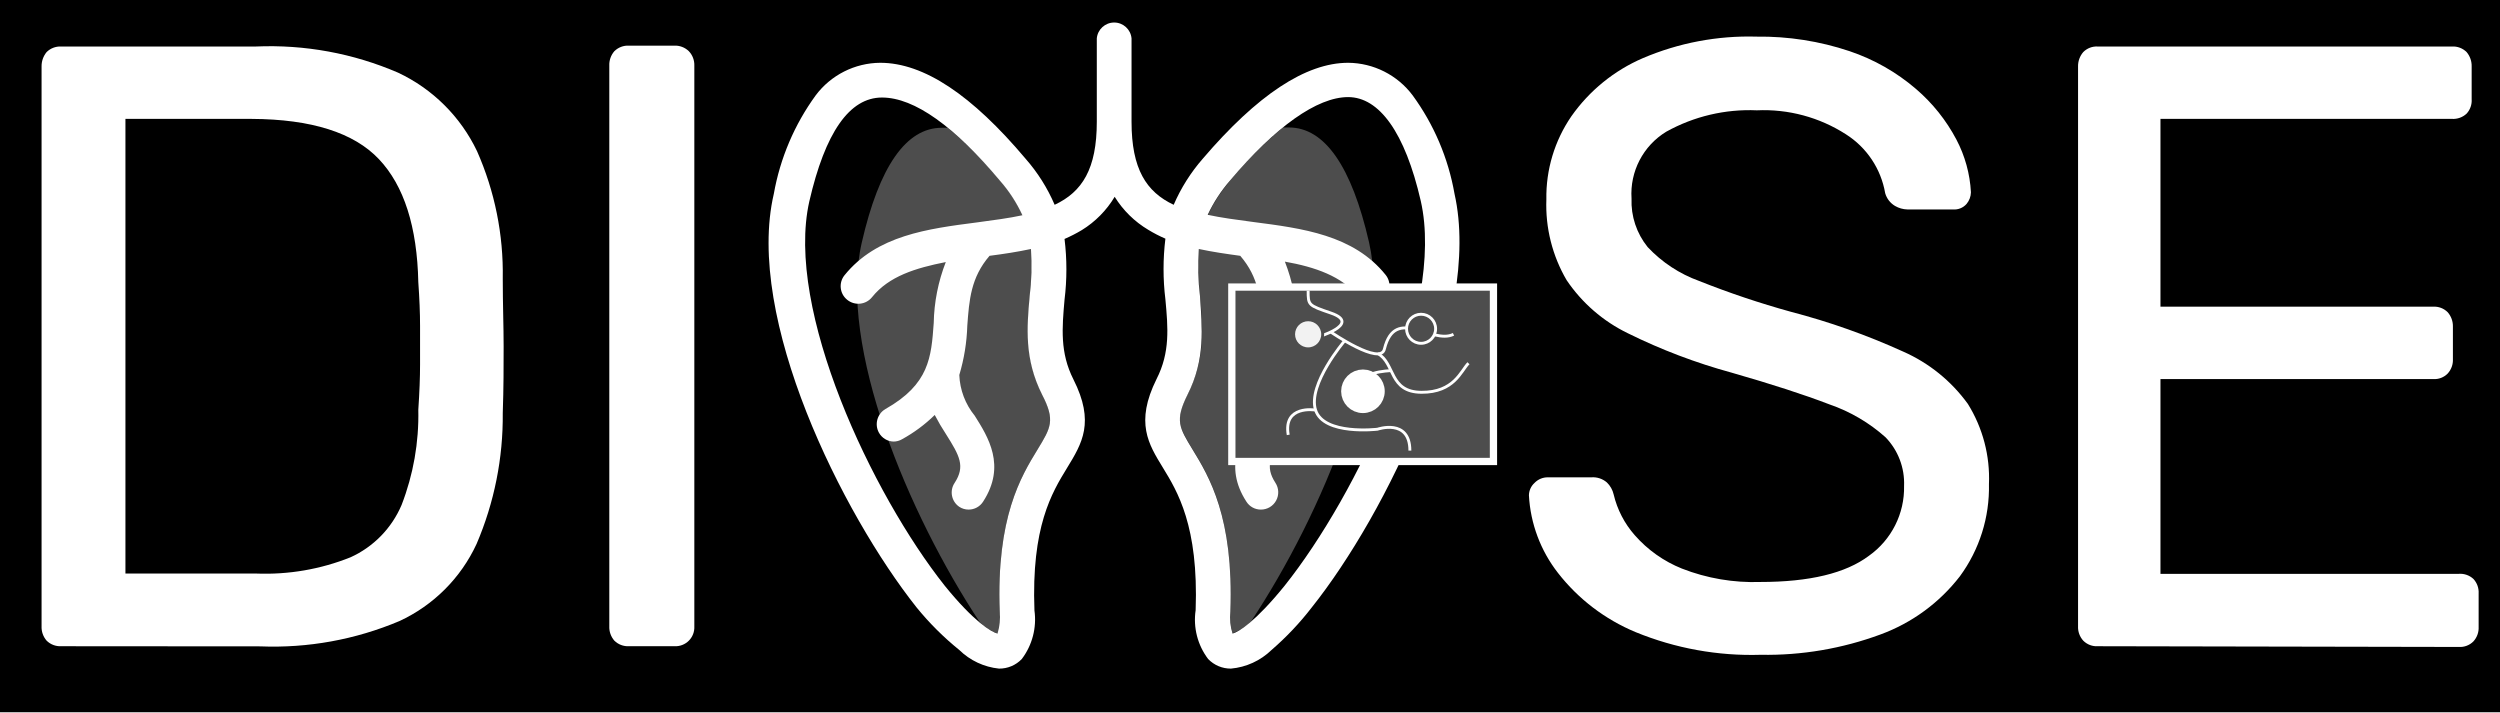
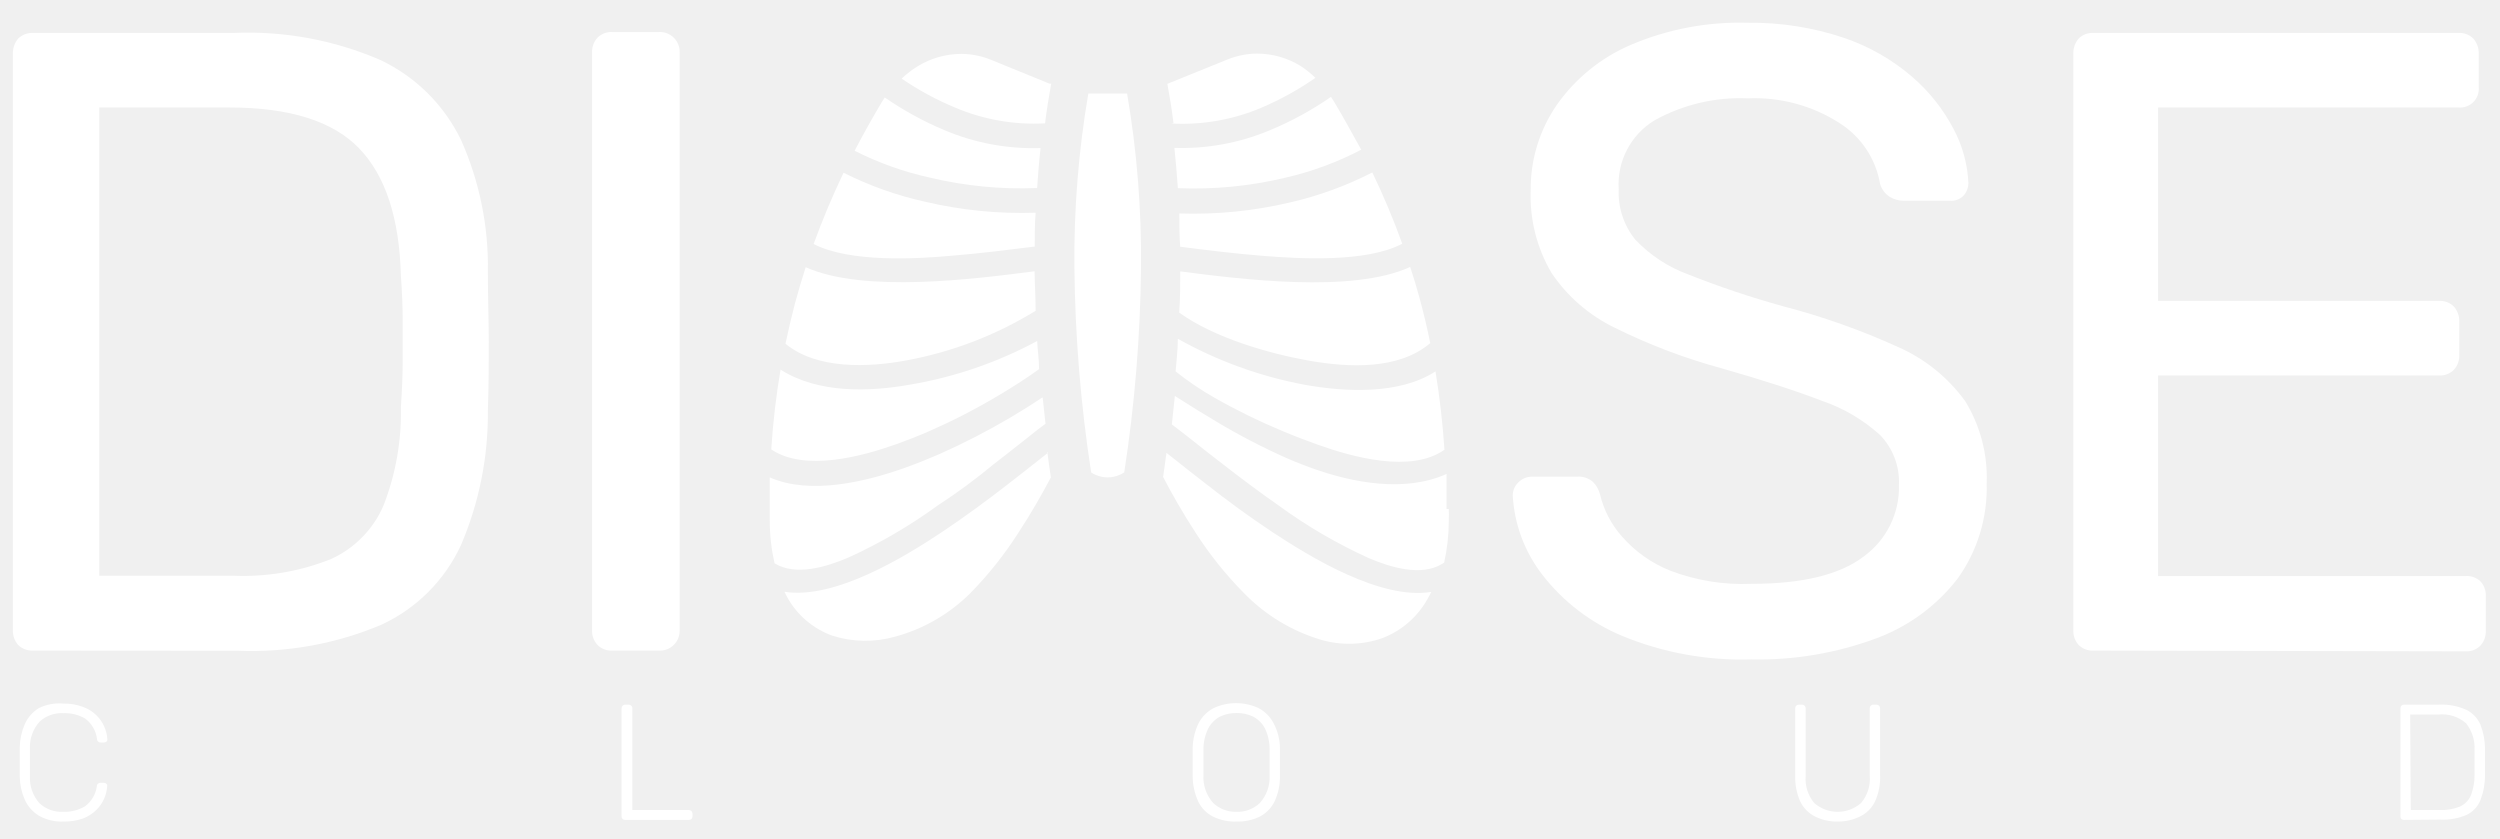
- <svg xmlns="http://www.w3.org/2000/svg" id="Layer_1" data-name="Layer 1" viewBox="0 0 172 49">
+ <svg xmlns="http://www.w3.org/2000/svg" id="Layer_1" data-name="Layer 1" width="167" height="56" viewBox="0 0 167 56">
  <defs>
-     <style>.cls-1,.cls-6{fill:#fff;}.cls-2,.cls-5{fill:#4d4d4d;}.cls-3{fill:none;}.cls-3,.cls-5,.cls-6{stroke:#fff;}.cls-3,.cls-4,.cls-5,.cls-6{stroke-miterlimit:10;}.cls-3,.cls-4,.cls-5{stroke-width:0.2px;}.cls-4{fill:#f2f2f2;stroke:#4d4d4d;}</style>
+     <style>
+       .cls-1 {
+         fill: #fff;
+       }
+     </style>
  </defs>
-   <rect x="-2" y="-2" width="174" height="51" />
-   <path class="cls-1" d="M4.21,44.46a1.33,1.33,0,0,1-1-.38,1.42,1.42,0,0,1-.35-1V4.58a1.52,1.52,0,0,1,.35-1,1.33,1.33,0,0,1,1-.38H17.6A22.26,22.26,0,0,1,27.39,5a11.39,11.39,0,0,1,5.43,5.4,20.75,20.75,0,0,1,1.77,8.76c0,1.77.06,3.32.06,4.66s0,2.87-.06,4.6a22.32,22.32,0,0,1-1.8,9,10.88,10.88,0,0,1-5.31,5.31,22.32,22.32,0,0,1-9.58,1.74Zm4.42-5h9a15.77,15.77,0,0,0,6.49-1.12,6.93,6.93,0,0,0,3.51-3.6,17.1,17.1,0,0,0,1.15-6.55c.08-1.18.12-2.22.12-3.1V22.42q0-1.32-.12-3-.12-5.73-2.71-8.47T17.31,8.18H8.63Z" />
-   <path class="cls-1" d="M43.27,44.46a1.33,1.33,0,0,1-1-.38,1.42,1.42,0,0,1-.35-1V4.52a1.43,1.43,0,0,1,.35-1,1.33,1.33,0,0,1,1-.38h3.12a1.35,1.35,0,0,1,1,.38,1.37,1.37,0,0,1,.38,1V43.1a1.3,1.3,0,0,1-1.36,1.36Z" />
-   <path class="cls-1" d="M121.14,45.05a21,21,0,0,1-8.61-1.56,13.18,13.18,0,0,1-5.34-4.07,9.5,9.5,0,0,1-2-5.34,1.18,1.18,0,0,1,.39-.86,1.25,1.25,0,0,1,.91-.38h3a1.46,1.46,0,0,1,1.06.35,1.65,1.65,0,0,1,.47.83,6.51,6.51,0,0,0,1.45,2.8,8.54,8.54,0,0,0,3.25,2.3,13.53,13.53,0,0,0,5.39.92c3.39,0,5.87-.6,7.47-1.8A5.74,5.74,0,0,0,131,33.43a4.55,4.55,0,0,0-1.27-3.34,11.31,11.31,0,0,0-3.87-2.27q-2.6-1-6.72-2.18A39.65,39.65,0,0,1,112,22.93a10.73,10.73,0,0,1-4.22-3.66,10.24,10.24,0,0,1-1.39-5.55A9.8,9.8,0,0,1,108.11,8a11.65,11.65,0,0,1,4.92-4,18.56,18.56,0,0,1,7.82-1.48,19.36,19.36,0,0,1,6.4,1,13.74,13.74,0,0,1,4.57,2.6,11.88,11.88,0,0,1,2.78,3.48,8.79,8.79,0,0,1,1,3.63,1.29,1.29,0,0,1-.3.8,1.12,1.12,0,0,1-.94.38h-3.13a1.77,1.77,0,0,1-.85-.24,1.5,1.5,0,0,1-.68-.88A6,6,0,0,0,127,9.24a10.45,10.45,0,0,0-6.13-1.65,11.77,11.77,0,0,0-6.23,1.47,5,5,0,0,0-2.39,4.6A5,5,0,0,0,113.36,17a9.1,9.1,0,0,0,3.54,2.33,61,61,0,0,0,6.31,2.12,47.79,47.79,0,0,1,7.73,2.74,10.94,10.94,0,0,1,4.45,3.6,9.68,9.68,0,0,1,1.45,5.52,10.33,10.33,0,0,1-2,6.34,12.22,12.22,0,0,1-5.46,4A22.6,22.6,0,0,1,121.14,45.05Z" />
-   <path class="cls-1" d="M144.33,44.46a1.3,1.3,0,0,1-1-.38,1.38,1.38,0,0,1-.36-1V4.58a1.48,1.48,0,0,1,.36-1,1.3,1.3,0,0,1,1-.38H168.7a1.32,1.32,0,0,1,1,.38,1.47,1.47,0,0,1,.35,1V6.82a1.33,1.33,0,0,1-.35,1,1.35,1.35,0,0,1-1,.36H148.64V21.1H167.4a1.3,1.3,0,0,1,1,.38,1.45,1.45,0,0,1,.36,1V24.7a1.37,1.37,0,0,1-.36,1,1.27,1.27,0,0,1-1,.38H148.64v13.4h20.53a1.33,1.33,0,0,1,1,.35,1.35,1.35,0,0,1,.36,1v2.3a1.38,1.38,0,0,1-.36,1,1.3,1.3,0,0,1-1,.38Z" />
-   <path class="cls-2" d="M94.19,16.67c-1.2-5.24-3.06-7.9-5.51-7.9l-.41,0a27.49,27.49,0,0,0-3.65,3.67c-2.5,3-2.3,5.26-2.06,7.92.19,2.13.39,4.32-.86,6.78-.88,1.76-.57,2.26.35,3.77,1.13,1.85,2.84,4.65,2.6,11.14a3.67,3.67,0,0,0,.15,1.52,3.68,3.68,0,0,0,1.26-.8C91,35.33,95.82,23.81,94.19,16.67Z" />
-   <path class="cls-2" d="M68.78,42.07c-.24-6.49,1.47-9.29,2.6-11.14.92-1.51,1.23-2,.34-3.77-1.24-2.46-1-4.65-.86-6.78.24-2.66.45-5-2-7.92a26.93,26.93,0,0,0-3.66-3.67l-.4,0c-2.46,0-4.31,2.66-5.51,7.9-1.64,7.14,3.19,18.66,8.12,26.12a3.68,3.68,0,0,0,1.27.8A3.87,3.87,0,0,0,68.78,42.07Z" />
-   <path class="cls-1" d="M100.07,13.33a16.24,16.24,0,0,0-2.88-6.77,5.6,5.6,0,0,0-4.44-2.24c-2.91,0-6.26,2.22-10,6.6a12.11,12.11,0,0,0-2,3.17c-1.89-.89-2.9-2.47-2.9-5.71V2.64a1.2,1.2,0,0,0-2.39,0V8.38c0,3.24-1,4.82-2.9,5.71a11.91,11.91,0,0,0-2-3.17c-3.69-4.38-7-6.6-10-6.6a5.6,5.6,0,0,0-4.44,2.24,16.37,16.37,0,0,0-2.88,6.77c-2,8.55,4.7,22,9.82,28.46A20,20,0,0,0,66,44.72,4.58,4.58,0,0,0,68.73,46a2.13,2.13,0,0,0,1.57-.66A4.51,4.51,0,0,0,71.17,42c-.22-5.77,1.2-8.1,2.24-9.8s1.93-3.15.44-6.1c-.93-1.84-.78-3.53-.61-5.48a17.14,17.14,0,0,0,0-4.18,10.26,10.26,0,0,0,1.19-.61,6.78,6.78,0,0,0,2.26-2.29A6.81,6.81,0,0,0,79,15.81a9.38,9.38,0,0,0,1.18.61,17.14,17.14,0,0,0,0,4.18c.18,1.95.33,3.64-.61,5.48-1.49,3-.55,4.48.44,6.1s2.46,4,2.25,9.8a4.47,4.47,0,0,0,.86,3.36,2.15,2.15,0,0,0,1.57.66,4.6,4.6,0,0,0,2.79-1.28,20,20,0,0,0,2.77-2.93C95.37,35.37,102,21.88,100.07,13.33ZM71.38,30.93c-1.13,1.85-2.84,4.65-2.6,11.14a3.87,3.87,0,0,1-.15,1.52C68.2,43.48,67,42.77,65,40.3,60,34,54,21.31,55.68,13.86c1.09-4.74,2.76-7.15,5-7.15s5,2,8.14,5.75a9.77,9.77,0,0,1,1.52,2.35c-.92.2-2,.34-3.11.49-3.4.44-6.91.89-9.13,3.64a1.2,1.2,0,0,0,.18,1.68A1.21,1.21,0,0,0,60,20.44c1.16-1.44,3-2,5.07-2.41a12.18,12.18,0,0,0-.83,4.2c-.17,2.35-.3,4.2-3.32,5.91a1.21,1.21,0,0,0-.45,1.63,1.19,1.19,0,0,0,1,.61,1.16,1.16,0,0,0,.59-.16,10.27,10.27,0,0,0,2.25-1.67,15,15,0,0,0,.78,1.33c.94,1.49,1.33,2.2.59,3.34A1.19,1.19,0,0,0,66,34.87a1.16,1.16,0,0,0,.64.19,1.18,1.18,0,0,0,1-.55c1.6-2.47.34-4.45-.58-5.91A4.73,4.73,0,0,1,66,25.8a13.24,13.24,0,0,0,.55-3.39c.13-1.77.24-3.31,1.53-4.81,1-.13,1.92-.27,2.85-.47a16.93,16.93,0,0,1-.09,3.25c-.19,2.13-.38,4.32.86,6.78C72.61,28.92,72.3,29.42,71.38,30.93Zm17,9.37c-2,2.47-3.16,3.18-3.58,3.29a3.67,3.67,0,0,1-.15-1.52c.24-6.49-1.47-9.29-2.6-11.14-.92-1.51-1.23-2-.35-3.77,1.25-2.46,1-4.65.86-6.78a16.92,16.92,0,0,1-.08-3.25c.93.2,1.89.34,2.85.47,1.29,1.5,1.4,3,1.52,4.81a13.27,13.27,0,0,0,.56,3.39,4.81,4.81,0,0,1-1.09,2.8c-.91,1.46-2.17,3.44-.57,5.91a1.17,1.17,0,0,0,1,.55,1.19,1.19,0,0,0,1-1.84c-.74-1.14-.35-1.85.59-3.34.26-.41.54-.85.79-1.33a10.19,10.19,0,0,0,2.24,1.67,1.16,1.16,0,0,0,.59.16,1.2,1.2,0,0,0,.59-2.24c-3-1.71-3.15-3.56-3.31-5.91A12.21,12.21,0,0,0,88.4,18c2.08.37,3.91,1,5.07,2.41a1.2,1.2,0,0,0,.93.44,1.16,1.16,0,0,0,.75-.26,1.19,1.19,0,0,0,.18-1.68c-2.21-2.75-5.73-3.2-9.13-3.64-1.14-.15-2.18-.29-3.11-.49a10.16,10.16,0,0,1,1.53-2.35c3.13-3.71,6-5.75,8.13-5.75s3.91,2.41,5,7.15C99.45,21.31,93.4,34,88.38,40.3Z" />
-   <rect class="cls-2" x="84.75" y="19.75" width="18" height="12" />
-   <path class="cls-1" d="M102.5,20V31.5H85V20h17.5m.5-.5H84.5V32H103V19.5Z" />
-   <path class="cls-3" d="M90.49,23.25s3.28-.95,1.08-1.71C90,21,90,21,90,20" />
-   <circle class="cls-4" cx="90" cy="23" r="1" />
-   <path class="cls-3" d="M91.57,22.85S95,25.21,95.25,24c.75-3,3.26-.26,4.75-1" />
-   <circle class="cls-5" cx="97.77" cy="22.62" r="1" />
-   <path class="cls-3" d="M94.8,24.33c1.2.67.75,2.65,3,2.66s2.71-1.47,3.23-2" />
-   <path class="cls-3" d="M95.7,25.5s-2.7.08-1.7,1.29" />
-   <circle class="cls-6" cx="93.77" cy="26.92" r="1" />
-   <path class="cls-3" d="M92.51,23.45s-2.56,3-2,4.76,4.26,1.32,4.26,1.32S97,28.76,97,31" />
-   <path class="cls-3" d="M90.48,28.21s-2.21-.36-1.85,1.71" />
+   <g>
+     <path class="cls-1" d="M2.21,43.46a1.33,1.33,0,0,1-1-.38,1.42,1.42,0,0,1-.35-1V3.58a1.52,1.52,0,0,1,.35-1,1.33,1.33,0,0,1,1-.38H15.6A22.26,22.26,0,0,1,25.39,4a11.39,11.39,0,0,1,5.43,5.4,20.75,20.75,0,0,1,1.77,8.76c0,1.77.06,3.32.06,4.66s0,2.87-.06,4.6a22.32,22.32,0,0,1-1.8,9,10.88,10.88,0,0,1-5.31,5.31,22.32,22.32,0,0,1-9.58,1.74Zm4.42-5h9a15.77,15.77,0,0,0,6.49-1.12,6.93,6.93,0,0,0,3.51-3.6,17.1,17.1,0,0,0,1.15-6.55c.08-1.18.12-2.22.12-3.1V21.42q0-1.32-.12-3Q26.63,12.66,24,9.92T15.31,7.18H6.63Z" />
+     <path class="cls-1" d="M40.91,43.46a1.3,1.3,0,0,1-1-.38,1.38,1.38,0,0,1-.36-1V3.52a1.39,1.39,0,0,1,.36-1,1.3,1.3,0,0,1,1-.38H44A1.32,1.32,0,0,1,45.4,3.52V42.1A1.32,1.32,0,0,1,44,43.46Z" />
+     <path class="cls-1" d="M117,44.05a21,21,0,0,1-8.61-1.56,13.12,13.12,0,0,1-5.34-4.07,9.5,9.5,0,0,1-2-5.34,1.21,1.21,0,0,1,.38-.86,1.28,1.28,0,0,1,.92-.38h3a1.47,1.47,0,0,1,1.06.35,1.82,1.82,0,0,1,.47.83,6.51,6.51,0,0,0,1.45,2.8,8.42,8.42,0,0,0,3.24,2.3A13.62,13.62,0,0,0,117,39q5.07,0,7.46-1.8a5.71,5.71,0,0,0,2.39-4.81,4.51,4.51,0,0,0-1.27-3.34,11.15,11.15,0,0,0-3.86-2.27q-2.59-1-6.73-2.18a39.23,39.23,0,0,1-7.13-2.71,10.73,10.73,0,0,1-4.22-3.66,10.15,10.15,0,0,1-1.39-5.55A9.86,9.86,0,0,1,104,7a11.63,11.63,0,0,1,4.93-4,18.54,18.54,0,0,1,7.81-1.48,19.42,19.42,0,0,1,6.41,1,13.74,13.74,0,0,1,4.57,2.6,11.84,11.84,0,0,1,2.77,3.48,8.49,8.49,0,0,1,1,3.63,1.27,1.27,0,0,1-.29.8,1.13,1.13,0,0,1-.94.38h-3.13a1.81,1.81,0,0,1-.86-.24,1.54,1.54,0,0,1-.68-.88,6,6,0,0,0-2.71-4.07,10.49,10.49,0,0,0-6.14-1.65,11.74,11.74,0,0,0-6.22,1.47,5,5,0,0,0-2.39,4.6A5,5,0,0,0,109.23,16a9.25,9.25,0,0,0,3.54,2.33,61.83,61.83,0,0,0,6.31,2.12,47.45,47.45,0,0,1,7.73,2.74,11,11,0,0,1,4.46,3.6,9.76,9.76,0,0,1,1.44,5.52,10.38,10.38,0,0,1-1.94,6.34,12.22,12.22,0,0,1-5.46,4A22.6,22.6,0,0,1,117,44.05Z" />
+     <path class="cls-1" d="M139.85,43.46a1.3,1.3,0,0,1-1-.38,1.37,1.37,0,0,1-.35-1V3.58a1.47,1.47,0,0,1,.35-1,1.3,1.3,0,0,1,1-.38h24.37a1.3,1.3,0,0,1,1,.38,1.48,1.48,0,0,1,.36,1V5.82a1.25,1.25,0,0,1-1.36,1.36H144.16V20.1h18.76a1.3,1.3,0,0,1,1,.38,1.45,1.45,0,0,1,.36,1V23.7a1.37,1.37,0,0,1-.36,1,1.27,1.27,0,0,1-1,.38H144.16v13.4h20.53a1.33,1.33,0,0,1,1,.35,1.35,1.35,0,0,1,.36,1v2.3a1.38,1.38,0,0,1-.36,1,1.3,1.3,0,0,1-1,.38Z" />
+   </g>
+   <g>
+     <path class="cls-1" d="M4.23,54.88a3.07,3.07,0,0,1-1.63-.39,2.42,2.42,0,0,1-.94-1.06,4,4,0,0,1-.34-1.53c0-.3,0-.62,0-1s0-.68,0-1a4.1,4.1,0,0,1,.34-1.54,2.42,2.42,0,0,1,.94-1.06A3.07,3.07,0,0,1,4.23,47a3.54,3.54,0,0,1,1.34.23,2.44,2.44,0,0,1,.89.57,2.44,2.44,0,0,1,.71,1.58.16.16,0,0,1-.06.16.25.25,0,0,1-.17.06H6.72a.25.25,0,0,1-.15-.05.22.22,0,0,1-.09-.18A2,2,0,0,0,5.69,48a2.7,2.7,0,0,0-1.46-.36,2.17,2.17,0,0,0-1.58.56A2.52,2.52,0,0,0,2,50c0,.6,0,1.22,0,1.85a2.52,2.52,0,0,0,.64,1.81,2.17,2.17,0,0,0,1.58.57,2.7,2.7,0,0,0,1.46-.37,2,2,0,0,0,.79-1.34.22.22,0,0,1,.09-.18.25.25,0,0,1,.15-.05h.22a.25.25,0,0,1,.17.06.16.16,0,0,1,.06.16,2.44,2.44,0,0,1-.71,1.58,2.59,2.59,0,0,1-.89.58A3.77,3.77,0,0,1,4.23,54.88Z" />
+     <path class="cls-1" d="M41.77,54.77a.24.24,0,0,1-.18-.06.25.25,0,0,1-.07-.18V47.32a.27.27,0,0,1,.07-.18.25.25,0,0,1,.18-.07H42a.24.24,0,0,1,.17.07.23.23,0,0,1,.07.18v6.79H46a.27.27,0,0,1,.19.07.29.29,0,0,1,.07.19v.16a.25.25,0,0,1-.07.18.27.27,0,0,1-.19.06Z" />
+     <path class="cls-1" d="M82.6,54.88a3.32,3.32,0,0,1-1.55-.32,2.21,2.21,0,0,1-1-1,4.16,4.16,0,0,1-.38-1.71c0-.33,0-.64,0-.93s0-.59,0-.92a4,4,0,0,1,.4-1.7,2.4,2.4,0,0,1,1-1,3.57,3.57,0,0,1,3,0,2.4,2.4,0,0,1,1,1A3.59,3.59,0,0,1,85.5,50c0,.33,0,.64,0,.92s0,.6,0,.93a3.86,3.86,0,0,1-.37,1.71,2.26,2.26,0,0,1-1,1A3.35,3.35,0,0,1,82.6,54.88Zm0-.65a2.17,2.17,0,0,0,1.55-.58,2.57,2.57,0,0,0,.66-1.86c0-.33,0-.62,0-.87s0-.53,0-.86a3.22,3.22,0,0,0-.31-1.4,1.88,1.88,0,0,0-.79-.79,2.45,2.45,0,0,0-1.11-.24,2.51,2.51,0,0,0-1.11.24,1.92,1.92,0,0,0-.78.79,3.22,3.22,0,0,0-.32,1.4c0,.33,0,.62,0,.86s0,.54,0,.87a2.57,2.57,0,0,0,.66,1.86A2.19,2.19,0,0,0,82.6,54.23Z" />
+     <path class="cls-1" d="M122.78,54.88a3.25,3.25,0,0,1-1.52-.33,2.18,2.18,0,0,1-1-1,4,4,0,0,1-.34-1.75V47.33a.25.25,0,0,1,.07-.19.24.24,0,0,1,.17-.07h.2a.27.27,0,0,1,.19.07.29.29,0,0,1,.07.19v4.5a2.5,2.5,0,0,0,.57,1.81,2.37,2.37,0,0,0,3.13,0,2.5,2.5,0,0,0,.58-1.81v-4.5a.24.24,0,0,1,.25-.26h.2a.24.24,0,0,1,.17.07.25.25,0,0,1,.07.19v4.46a3.84,3.84,0,0,1-.34,1.75,2.14,2.14,0,0,1-1,1A3.26,3.26,0,0,1,122.78,54.88Z" />
+     <path class="cls-1" d="M160.59,54.77a.26.26,0,0,1-.18-.06.24.24,0,0,1-.06-.18v-7.2a.29.29,0,0,1,.06-.19.27.27,0,0,1,.18-.07h2.34a4,4,0,0,1,1.83.35,2,2,0,0,1,.94,1A4.55,4.55,0,0,1,166,50c0,.34,0,.63,0,.88s0,.54,0,.87a4.63,4.63,0,0,1-.3,1.68,1.87,1.87,0,0,1-.92,1,4,4,0,0,1-1.78.32Zm.45-.66h1.89a3.32,3.32,0,0,0,1.39-.23,1.45,1.45,0,0,0,.74-.76,3.72,3.72,0,0,0,.24-1.38c0-.22,0-.41,0-.58v-.49c0-.16,0-.35,0-.57a2.66,2.66,0,0,0-.57-1.79,2.45,2.45,0,0,0-1.85-.58H161Z" />
+   </g>
+   <g id="Layer_1-2" data-name="Layer_1">
+     <path class="cls-1" d="M96.63,34c0-.79,0-1.57,0-2.34-2.78,1.25-6.25.6-9-.39-.78-.28-1.54-.59-2.28-.94a43.54,43.54,0,0,1-4.71-2.54c-.73-.43-1.44-.89-2.16-1.34-.06.63-.13,1.26-.2,1.9l1,.77c.81.64,1.62,1.29,2.45,1.92,1.21.94,2.44,1.86,3.7,2.74a34.14,34.14,0,0,0,6,3.5c1.42.6,3.48,1.26,4.92.38l.12-.08a13.06,13.06,0,0,0,.31-2.78h0v-.18a4.51,4.51,0,0,0,0-.52V34Zm-18.1-9.19a20.08,20.08,0,0,0,2.62,1.77,40.9,40.9,0,0,0,4.56,2.23c.78.33,1.57.63,2.36.91,2.25.8,6.19,1.91,8.42.32-.12-1.79-.32-3.53-.6-5.23-2.44,1.58-6.08,1.37-8.75.89a27.79,27.79,0,0,1-8.46-3.07c0,.72-.09,1.45-.15,2.18Zm.24-3.93c2.34,1.69,6,2.74,8.66,3.21s6,.63,8.11-1.17c-.2-1-.44-2-.71-3-.19-.7-.4-1.4-.63-2.09-3.87,1.79-11.4.81-15.36.3,0,.91,0,1.83-.07,2.75Zm.06-4.4c1.84.24,3.67.46,5.52.61,2.39.19,6.91.47,9.32-.81a49.77,49.77,0,0,0-2-4.76,23.72,23.72,0,0,1-5.48,2,28.14,28.14,0,0,1-7.41.74c0,.75,0,1.5.06,2.26Zm-.15-3.91a26.17,26.17,0,0,0,7.14-.69A21.21,21.21,0,0,0,90.93,10C90.37,9,89.77,7.88,89.12,6.8q-.11-.18-.21-.33a21.61,21.61,0,0,1-4.06,2.22,15.2,15.2,0,0,1-6.4,1.19c.09.88.17,1.77.23,2.67Zm-.43-4.32a13.5,13.5,0,0,0,6-1.05,20.15,20.15,0,0,0,3.62-2,6.63,6.63,0,0,0-1-.8,5.59,5.59,0,0,0-2.89-.82,5.1,5.1,0,0,0-1,.1,5.19,5.19,0,0,0-1,.3l-4,1.62c.16.86.3,1.74.41,2.62Zm-3-2H72.7a65.25,65.25,0,0,0-.93,11.61,96,96,0,0,0,1.12,13.7,1.41,1.41,0,0,0,.32.17,2,2,0,0,0,.78.16,1.94,1.94,0,0,0,.8-.17,1.34,1.34,0,0,0,.31-.17,95.83,95.83,0,0,0,1.12-13.69,65.25,65.25,0,0,0-.93-11.61Zm-5.14-.66L66.21,4a5.19,5.19,0,0,0-1-.3,5.07,5.07,0,0,0-1-.1,5.6,5.6,0,0,0-2.9.82,6.48,6.48,0,0,0-1.08.83,19.67,19.67,0,0,0,3.58,1.94,13.5,13.5,0,0,0,6,1.05c.11-.89.25-1.78.41-2.65Zm-.61,4.3a15.2,15.2,0,0,1-6.4-1.19,22,22,0,0,1-4-2.19c-.07.1-.13.2-.19.3-.65,1.09-1.26,2.18-1.82,3.26a21.11,21.11,0,0,0,5.05,1.8,26.17,26.17,0,0,0,7.14.69c.06-.9.13-1.79.23-2.67Zm-.32,4.32a28.14,28.14,0,0,1-7.41-.74,23.34,23.34,0,0,1-5.42-1.93c-.76,1.58-1.42,3.17-2,4.76,2.42,1.25,6.88,1,9.25.78,1.85-.15,3.68-.38,5.52-.61,0-.76,0-1.51.06-2.26Zm-.07,3.91c-3.94.51-11.39,1.48-15.29-.27q-.39,1.21-.72,2.43c-.23.89-.44,1.78-.63,2.68,2.1,1.74,5.56,1.58,8.05,1.12a25.15,25.15,0,0,0,8.66-3.32c0-.89-.06-1.77-.07-2.64Zm.17,4.66a27.53,27.53,0,0,1-8.47,2.91c-2.77.5-6.19.59-8.67-1a51.39,51.39,0,0,0-.62,5.33c2.25,1.52,6.11.45,8.36-.35.72-.26,1.44-.54,2.15-.85a41.18,41.18,0,0,0,4.58-2.35c.95-.56,1.9-1.16,2.8-1.81,0-.64-.1-1.28-.13-1.92Zm.3,3.8c-.68.46-1.38.89-2.08,1.31a47.51,47.51,0,0,1-4.76,2.45c-.76.33-1.54.64-2.32.92-2.59.92-6.3,1.82-9,.63,0,.95,0,1.92,0,2.9a12.76,12.76,0,0,0,.32,2.84l0,0c1.44.88,3.5.22,4.92-.38a34.14,34.14,0,0,0,6-3.5C64,32.88,65.18,32,66.39,31c.82-.63,1.64-1.28,2.45-1.92.32-.26.64-.52,1-.77-.07-.59-.13-1.18-.19-1.76Zm.43,3.66-.19.15c-.82.65-1.64,1.3-2.47,1.94-1.43,1.11-2.9,2.19-4.41,3.2-2.45,1.63-7.16,4.54-10.54,4,.06.13.13.25.19.37a5.62,5.62,0,0,0,3,2.56,7.29,7.29,0,0,0,4.2.07,11.3,11.3,0,0,0,5.05-2.93,24.8,24.8,0,0,0,3.18-4c.85-1.29,1.59-2.6,2.18-3.71-.09-.57-.17-1.14-.24-1.7Zm7.67,1.59c.58,1.12,1.34,2.46,2.21,3.79a24.66,24.66,0,0,0,3.21,4,11.91,11.91,0,0,0,5.15,3.12,6.73,6.73,0,0,0,4.11-.12,5.85,5.85,0,0,0,3-2.61c.09-.15.17-.31.25-.47-3.39.56-8.15-2.37-10.62-4-1.51-1-3-2.09-4.41-3.2-.83-.64-1.65-1.29-2.47-1.94l-.19-.15c-.07.53-.14,1.06-.22,1.59Z" />
+   </g>
</svg>
